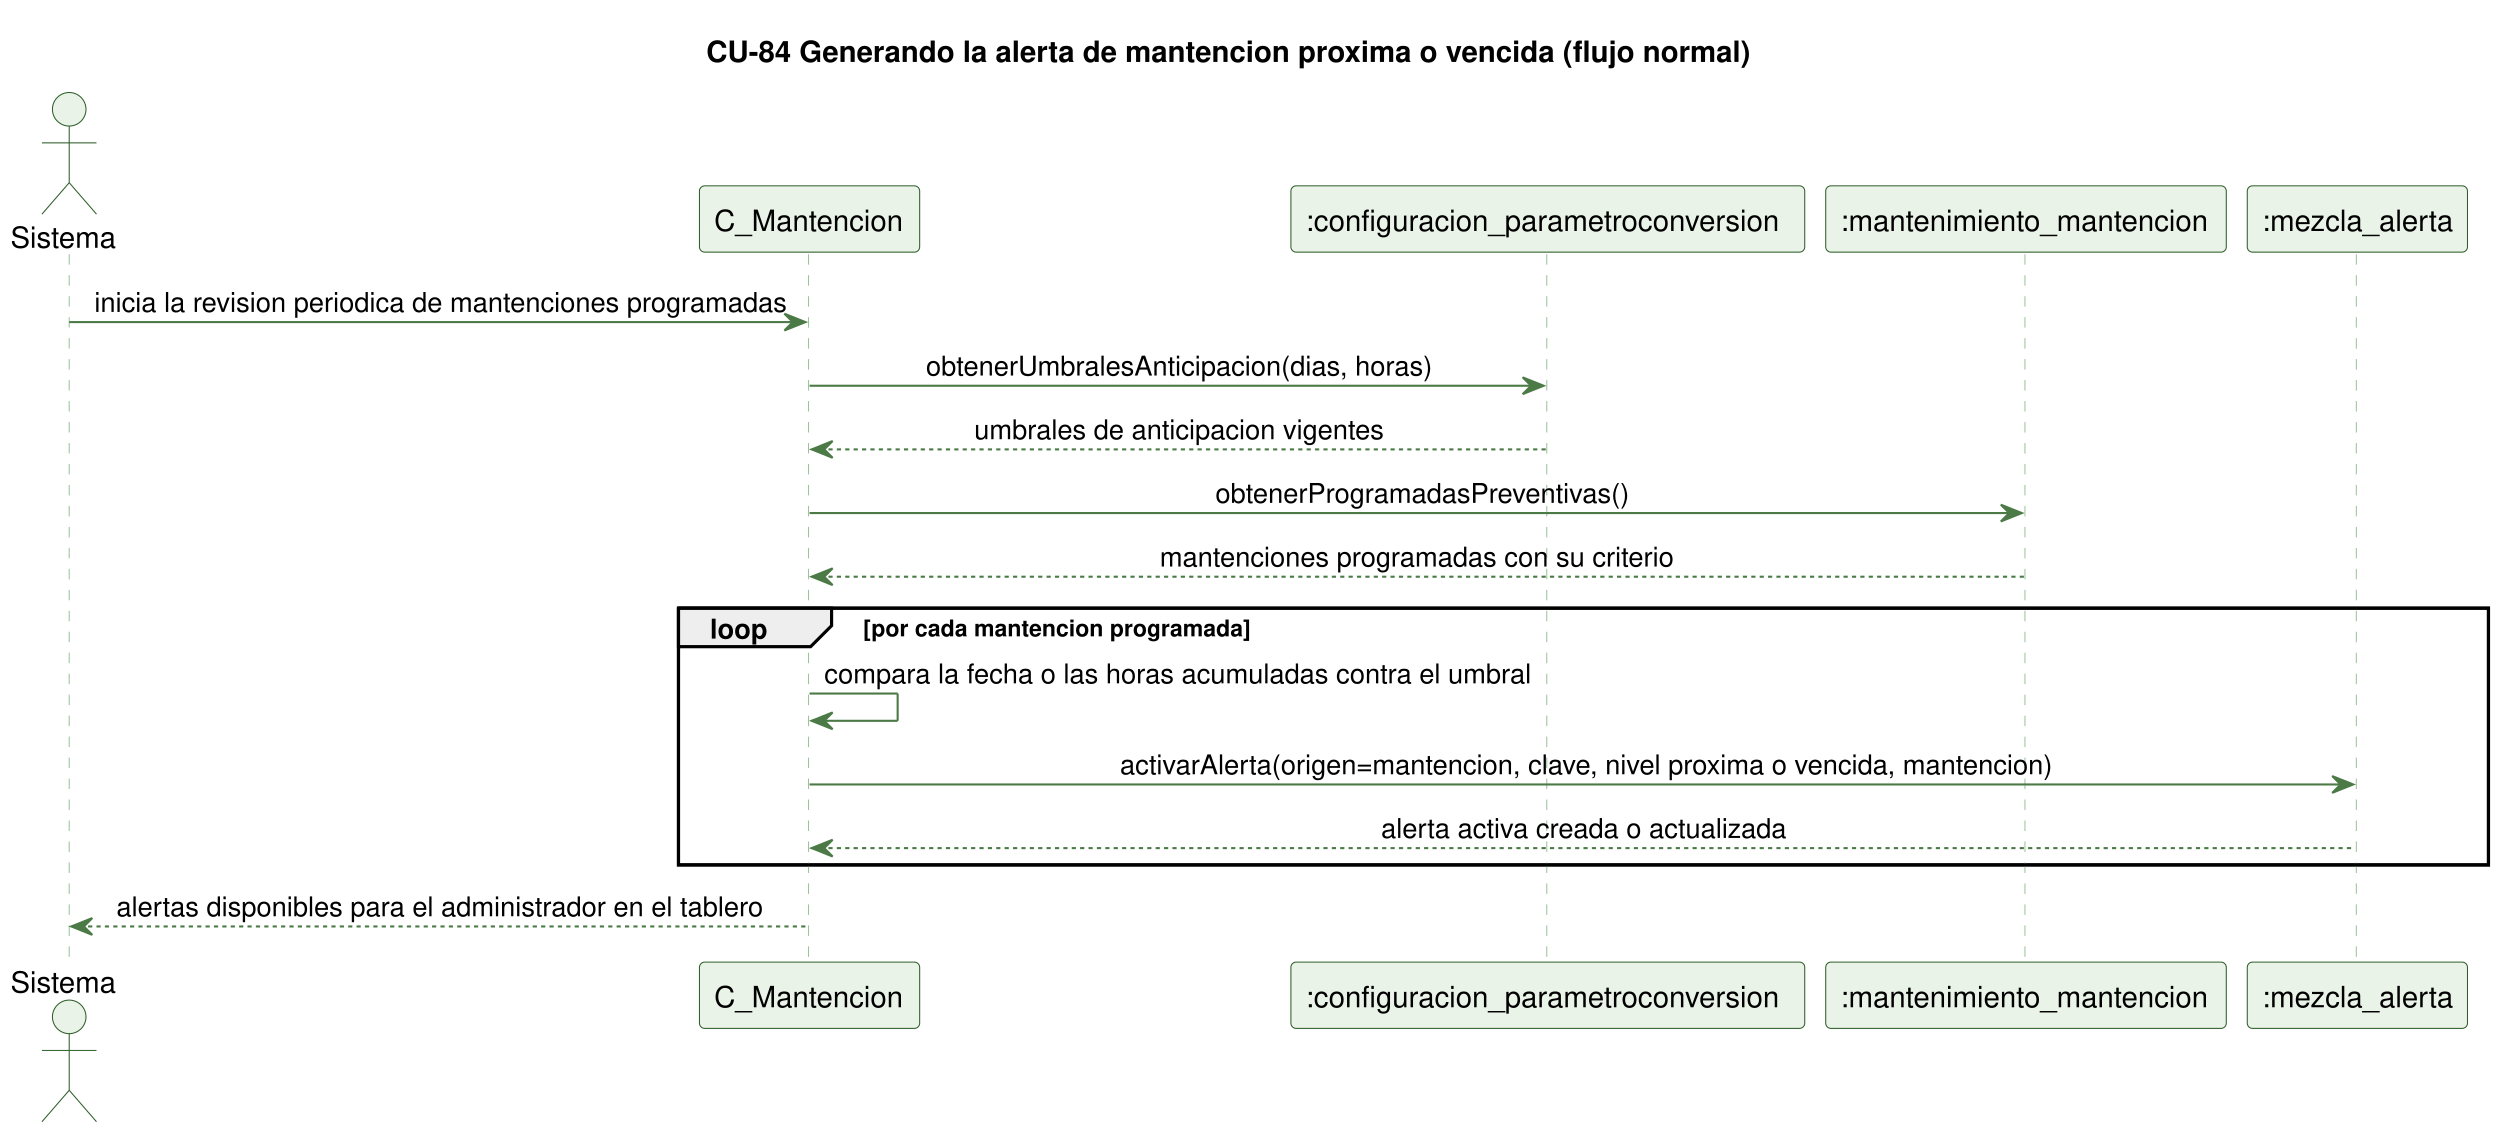
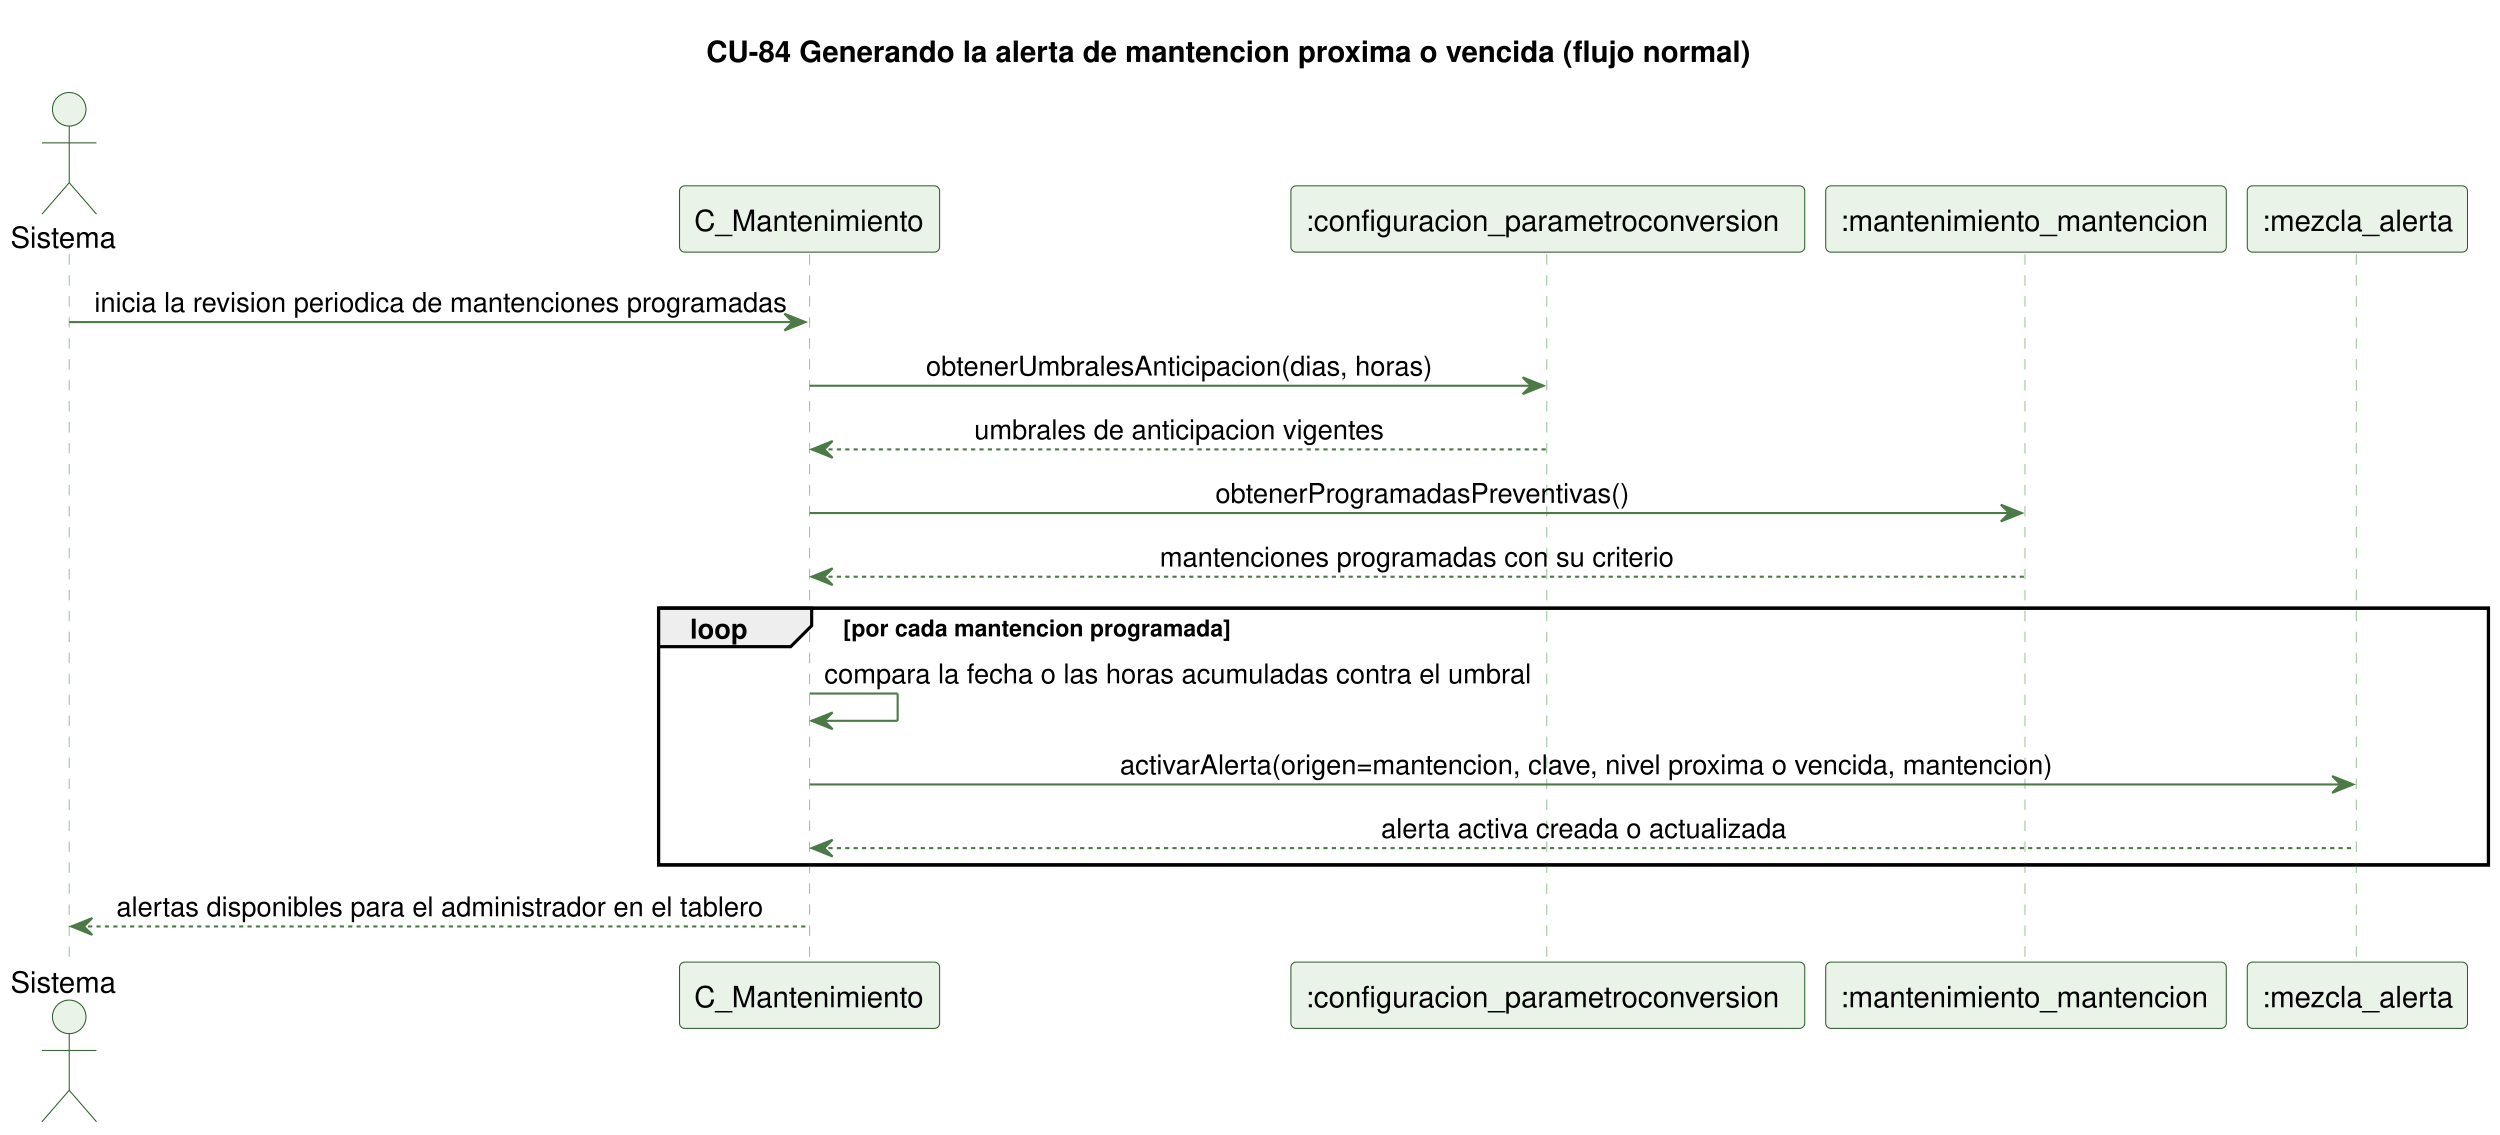
<svg xmlns="http://www.w3.org/2000/svg" contentStyleType="text/css" height="541px" preserveAspectRatio="none" style="width:1192px;height:541px;background:#FFFFFF;" version="1.1" viewBox="0 0 1192 541" width="1192px" zoomAndPan="magnify">
  <defs />
  <g>
    <text fill="#000000" font-family="Helvetica" font-size="14" font-weight="bold" lengthAdjust="spacing" textLength="522" x="336.75" y="29.533">CU-84 Generando la alerta de mantencion proxima o vencida (flujo normal)</text>
-     <rect fill="none" height="122.406" style="stroke:#000000;stroke-width:1.5;" width="863" x="323.5" y="289.977" />
+     <rect fill="none" height="122.406" style="stroke:#000000;stroke-width:1.5;" width="872.5" x="314" y="289.977" />
    <line style="stroke:#9CC49A;stroke-width:0.5;stroke-dasharray:5.0,5.0;" x1="33" x2="33" y1="121.219" y2="459.734" />
-     <line style="stroke:#9CC49A;stroke-width:0.5;stroke-dasharray:5.0,5.0;" x1="385.5" x2="385.5" y1="121.219" y2="459.734" />
+     <line style="stroke:#9CC49A;stroke-width:0.5;stroke-dasharray:5.0,5.0;" x1="386" x2="386" y1="121.219" y2="459.734" />
    <line style="stroke:#9CC49A;stroke-width:0.5;stroke-dasharray:5.0,5.0;" x1="737.5" x2="737.5" y1="121.219" y2="459.734" />
    <line style="stroke:#9CC49A;stroke-width:0.5;stroke-dasharray:5.0,5.0;" x1="965.5" x2="965.5" y1="121.219" y2="459.734" />
    <line style="stroke:#9CC49A;stroke-width:0.5;stroke-dasharray:5.0,5.0;" x1="1123.5" x2="1123.5" y1="121.219" y2="459.734" />
    <text fill="#000000" font-family="Helvetica" font-size="14" lengthAdjust="spacing" textLength="50" x="5" y="118.143">Sistema</text>
    <ellipse cx="33" cy="52.109" fill="#EAF3E7" rx="8" ry="8" style="stroke:#2E5E2A;stroke-width:0.5;" />
    <path d="M33,60.109 L33,87.109 M20,68.109 L46,68.109 M33,87.109 L20,102.109 M33,87.109 L46,102.109 " fill="none" style="stroke:#2E5E2A;stroke-width:0.5;" />
    <text fill="#000000" font-family="Helvetica" font-size="14" lengthAdjust="spacing" textLength="50" x="5" y="473.268">Sistema</text>
    <ellipse cx="33" cy="484.844" fill="#EAF3E7" rx="8" ry="8" style="stroke:#2E5E2A;stroke-width:0.5;" />
    <path d="M33,492.844 L33,519.844 M20,500.844 L46,500.844 M33,519.844 L20,534.844 M33,519.844 L46,534.844 " fill="none" style="stroke:#2E5E2A;stroke-width:0.5;" />
-     <rect fill="#EAF3E7" height="31.609" rx="2.5" ry="2.5" style="stroke:#2E5E2A;stroke-width:0.5;" width="105" x="333.5" y="88.609" />
-     <text fill="#000000" font-family="Helvetica" font-size="14" lengthAdjust="spacing" textLength="91" x="340.5" y="110.143">C_Mantencion</text>
-     <rect fill="#EAF3E7" height="31.609" rx="2.5" ry="2.5" style="stroke:#2E5E2A;stroke-width:0.5;" width="105" x="333.5" y="458.734" />
-     <text fill="#000000" font-family="Helvetica" font-size="14" lengthAdjust="spacing" textLength="91" x="340.5" y="480.268">C_Mantencion</text>
+     <rect fill="#EAF3E7" height="31.609" rx="2.5" ry="2.5" style="stroke:#2E5E2A;stroke-width:0.5;" width="124" x="324" y="88.609" />
+     <text fill="#000000" font-family="Helvetica" font-size="14" lengthAdjust="spacing" textLength="110" x="331" y="110.143">C_Mantenimiento</text>
+     <rect fill="#EAF3E7" height="31.609" rx="2.5" ry="2.5" style="stroke:#2E5E2A;stroke-width:0.5;" width="124" x="324" y="458.734" />
+     <text fill="#000000" font-family="Helvetica" font-size="14" lengthAdjust="spacing" textLength="110" x="331" y="480.268">C_Mantenimiento</text>
    <rect fill="#EAF3E7" height="31.609" rx="2.5" ry="2.5" style="stroke:#2E5E2A;stroke-width:0.5;" width="245" x="615.5" y="88.609" />
    <text fill="#000000" font-family="Helvetica" font-size="14" lengthAdjust="spacing" textLength="231" x="622.5" y="110.143">:configuracion_parametroconversion</text>
    <rect fill="#EAF3E7" height="31.609" rx="2.5" ry="2.5" style="stroke:#2E5E2A;stroke-width:0.5;" width="245" x="615.5" y="458.734" />
    <text fill="#000000" font-family="Helvetica" font-size="14" lengthAdjust="spacing" textLength="231" x="622.5" y="480.268">:configuracion_parametroconversion</text>
    <rect fill="#EAF3E7" height="31.609" rx="2.5" ry="2.5" style="stroke:#2E5E2A;stroke-width:0.5;" width="191" x="870.5" y="88.609" />
    <text fill="#000000" font-family="Helvetica" font-size="14" lengthAdjust="spacing" textLength="177" x="877.5" y="110.143">:mantenimiento_mantencion</text>
    <rect fill="#EAF3E7" height="31.609" rx="2.5" ry="2.5" style="stroke:#2E5E2A;stroke-width:0.5;" width="191" x="870.5" y="458.734" />
    <text fill="#000000" font-family="Helvetica" font-size="14" lengthAdjust="spacing" textLength="177" x="877.5" y="480.268">:mantenimiento_mantencion</text>
    <rect fill="#EAF3E7" height="31.609" rx="2.5" ry="2.5" style="stroke:#2E5E2A;stroke-width:0.5;" width="105" x="1071.5" y="88.609" />
    <text fill="#000000" font-family="Helvetica" font-size="14" lengthAdjust="spacing" textLength="91" x="1078.5" y="110.143">:mezcla_alerta</text>
    <rect fill="#EAF3E7" height="31.609" rx="2.5" ry="2.5" style="stroke:#2E5E2A;stroke-width:0.5;" width="105" x="1071.5" y="458.734" />
    <text fill="#000000" font-family="Helvetica" font-size="14" lengthAdjust="spacing" textLength="91" x="1078.5" y="480.268">:mezcla_alerta</text>
    <polygon fill="#4B7A46" points="374,149.57,384,153.57,374,157.57,378,153.57" style="stroke:#4B7A46;stroke-width:1.0;" />
    <line style="stroke:#4B7A46;stroke-width:1.0;" x1="33" x2="380" y1="153.57" y2="153.57" />
    <text fill="#000000" font-family="Helvetica" font-size="13" lengthAdjust="spacing" textLength="329" x="45" y="148.714">inicia la revision periodica de mantenciones programadas</text>
    <polygon fill="#4B7A46" points="726,179.922,736,183.922,726,187.922,730,183.922" style="stroke:#4B7A46;stroke-width:1.0;" />
    <line style="stroke:#4B7A46;stroke-width:1.0;" x1="386" x2="732" y1="183.922" y2="183.922" />
    <text fill="#000000" font-family="Helvetica" font-size="13" lengthAdjust="spacing" textLength="241" x="441.5" y="179.065">obtenerUmbralesAnticipacion(dias, horas)</text>
    <polygon fill="#4B7A46" points="397,210.273,387,214.273,397,218.273,393,214.273" style="stroke:#4B7A46;stroke-width:1.0;" />
    <line style="stroke:#4B7A46;stroke-width:1.0;stroke-dasharray:2.0,2.0;" x1="391" x2="737" y1="214.273" y2="214.273" />
    <text fill="#000000" font-family="Helvetica" font-size="13" lengthAdjust="spacing" textLength="195" x="464.5" y="209.417">umbrales de anticipacion vigentes</text>
    <polygon fill="#4B7A46" points="954,240.625,964,244.625,954,248.625,958,244.625" style="stroke:#4B7A46;stroke-width:1.0;" />
    <line style="stroke:#4B7A46;stroke-width:1.0;" x1="386" x2="960" y1="244.625" y2="244.625" />
    <text fill="#000000" font-family="Helvetica" font-size="13" lengthAdjust="spacing" textLength="193" x="579.5" y="239.769">obtenerProgramadasPreventivas()</text>
    <polygon fill="#4B7A46" points="397,270.977,387,274.977,397,278.977,393,274.977" style="stroke:#4B7A46;stroke-width:1.0;" />
    <line style="stroke:#4B7A46;stroke-width:1.0;stroke-dasharray:2.0,2.0;" x1="391" x2="965" y1="274.977" y2="274.977" />
    <text fill="#000000" font-family="Helvetica" font-size="13" lengthAdjust="spacing" textLength="246" x="553" y="270.12">mantenciones programadas con su criterio</text>
-     <path d="M323.5,289.977 L396.5,289.977 L396.5,298.328 L386.5,308.328 L323.5,308.328 L323.5,289.977 " fill="#EEEEEE" style="stroke:#000000;stroke-width:1.5;" />
-     <rect fill="none" height="122.406" style="stroke:#000000;stroke-width:1.5;" width="863" x="323.5" y="289.977" />
-     <text fill="#000000" font-family="Helvetica" font-size="13" font-weight="bold" lengthAdjust="spacing" textLength="28" x="338.5" y="304.472">loop</text>
-     <text fill="#000000" font-family="Helvetica" font-size="11" font-weight="bold" lengthAdjust="spacing" textLength="193" x="411.5" y="303.396">[por cada mantencion programada]</text>
+     <path d="M314,289.977 L387,289.977 L387,298.328 L377,308.328 L314,308.328 L314,289.977 " fill="#EEEEEE" style="stroke:#000000;stroke-width:1.5;" />
+     <rect fill="none" height="122.406" style="stroke:#000000;stroke-width:1.5;" width="872.5" x="314" y="289.977" />
+     <text fill="#000000" font-family="Helvetica" font-size="13" font-weight="bold" lengthAdjust="spacing" textLength="28" x="329" y="304.472">loop</text>
+     <text fill="#000000" font-family="Helvetica" font-size="11" font-weight="bold" lengthAdjust="spacing" textLength="193" x="402" y="303.396">[por cada mantencion programada]</text>
    <line style="stroke:#4B7A46;stroke-width:1.0;" x1="386" x2="428" y1="330.68" y2="330.68" />
    <line style="stroke:#4B7A46;stroke-width:1.0;" x1="428" x2="428" y1="330.68" y2="343.68" />
    <line style="stroke:#4B7A46;stroke-width:1.0;" x1="387" x2="428" y1="343.68" y2="343.68" />
    <polygon fill="#4B7A46" points="397,339.68,387,343.68,397,347.68,393,343.68" style="stroke:#4B7A46;stroke-width:1.0;" />
    <text fill="#000000" font-family="Helvetica" font-size="13" lengthAdjust="spacing" textLength="338" x="393" y="325.823">compara la fecha o las horas acumuladas contra el umbral</text>
    <polygon fill="#4B7A46" points="1112,370.031,1122,374.031,1112,378.031,1116,374.031" style="stroke:#4B7A46;stroke-width:1.0;" />
    <line style="stroke:#4B7A46;stroke-width:1.0;" x1="386" x2="1118" y1="374.031" y2="374.031" />
    <text fill="#000000" font-family="Helvetica" font-size="13" lengthAdjust="spacing" textLength="442" x="534" y="369.175">activarAlerta(origen=mantencion, clave, nivel proxima o vencida, mantencion)</text>
    <polygon fill="#4B7A46" points="397,400.383,387,404.383,397,408.383,393,404.383" style="stroke:#4B7A46;stroke-width:1.0;" />
    <line style="stroke:#4B7A46;stroke-width:1.0;stroke-dasharray:2.0,2.0;" x1="391" x2="1123" y1="404.383" y2="404.383" />
    <text fill="#000000" font-family="Helvetica" font-size="13" lengthAdjust="spacing" textLength="193" x="658.5" y="399.526">alerta activa creada o actualizada</text>
    <polygon fill="#4B7A46" points="44,437.734,34,441.734,44,445.734,40,441.734" style="stroke:#4B7A46;stroke-width:1.0;" />
    <line style="stroke:#4B7A46;stroke-width:1.0;stroke-dasharray:2.0,2.0;" x1="38" x2="385" y1="441.734" y2="441.734" />
    <text fill="#000000" font-family="Helvetica" font-size="13" lengthAdjust="spacing" textLength="308" x="55.5" y="436.878">alertas disponibles para el administrador en el tablero</text>
  </g>
</svg>
